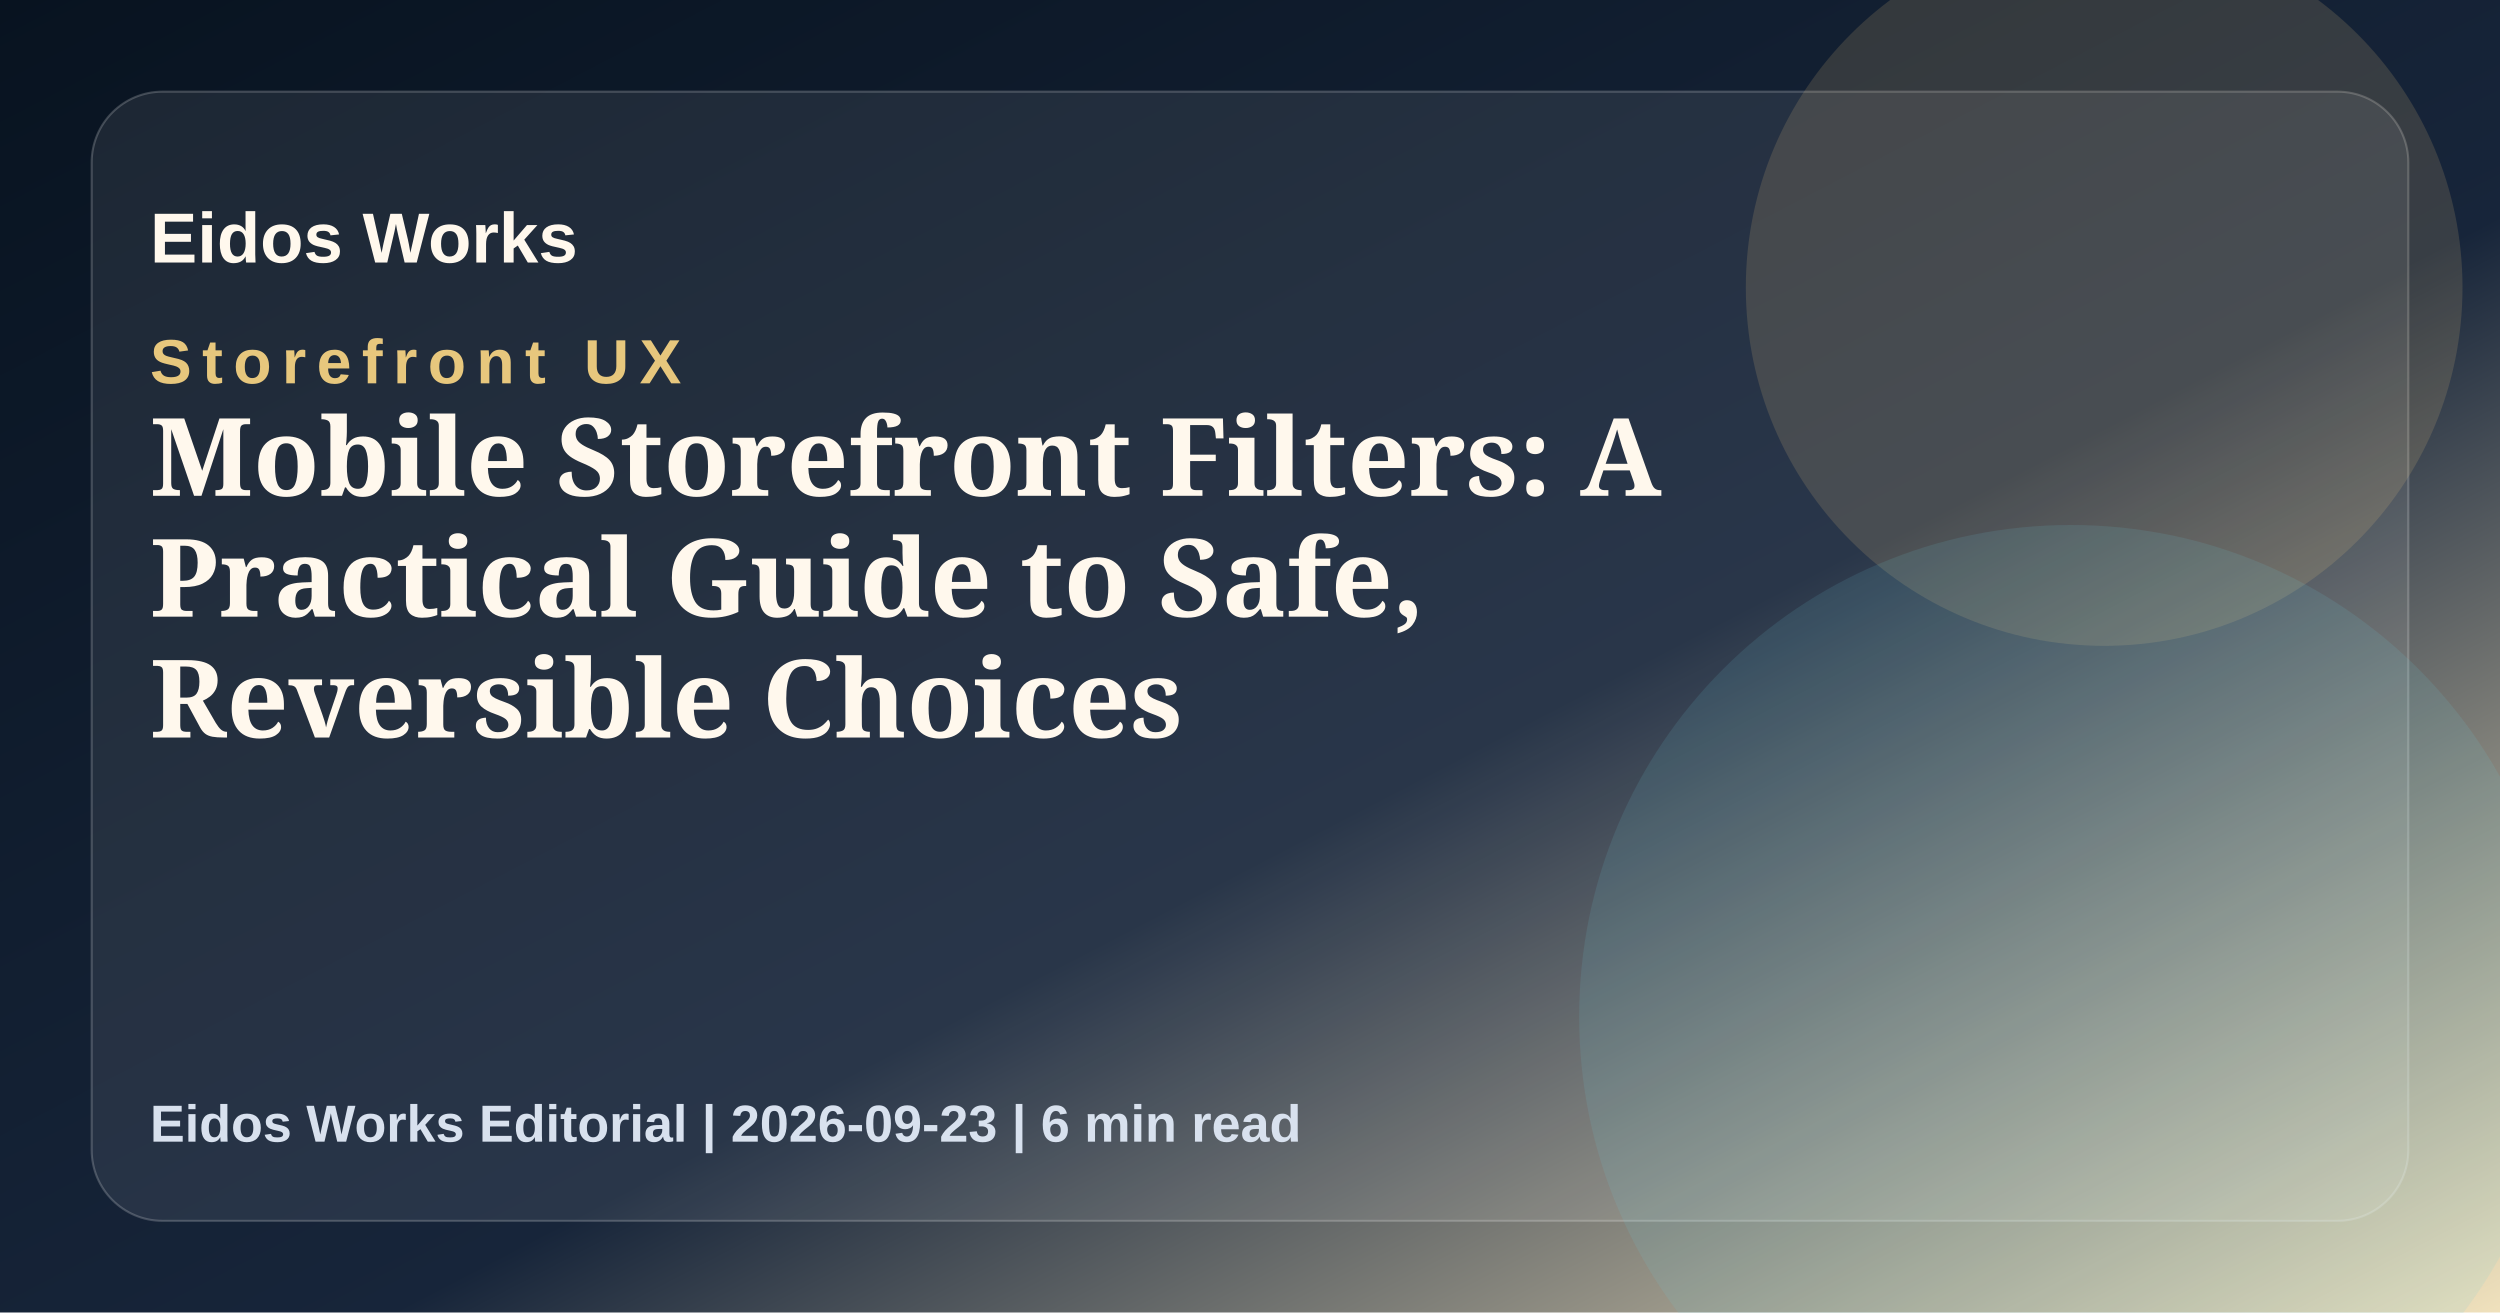
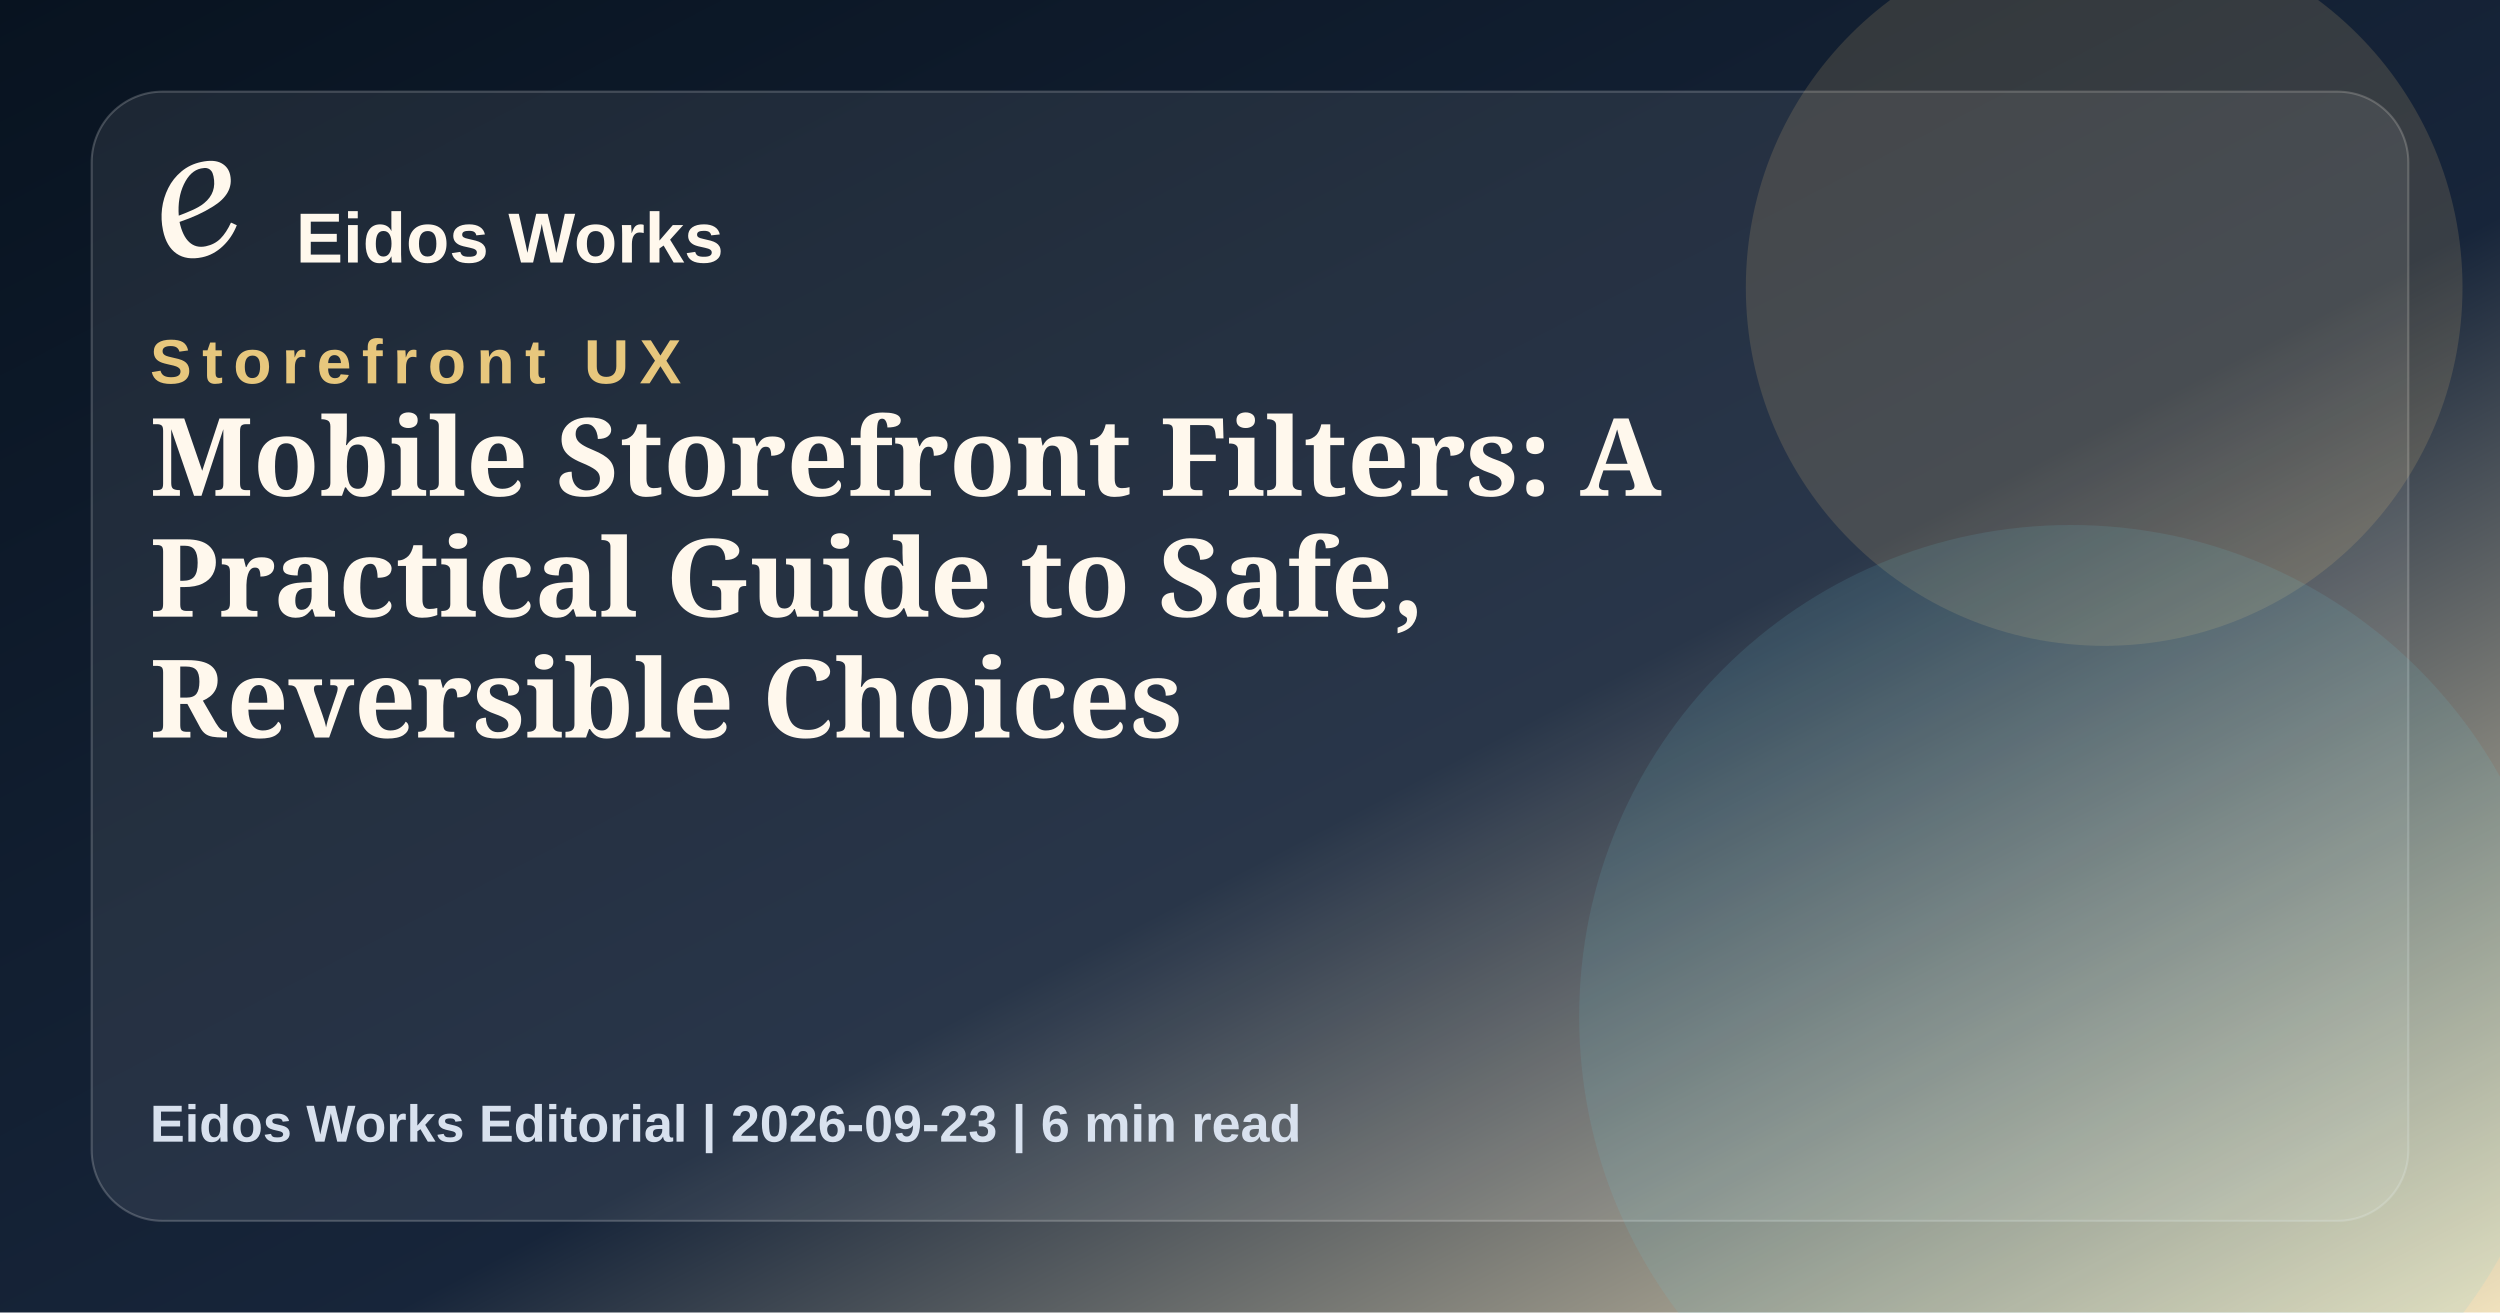
<svg xmlns="http://www.w3.org/2000/svg" width="1200" height="630" viewBox="0 0 1200 630" role="img" aria-label="Mobile Storefront Filters: A Practical Guide to Safe, Reversible Choices">
  <defs>
    <linearGradient id="bg" x1="0" x2="1" y1="0" y2="1">
      <stop offset="0" stop-color="#081320" />
      <stop offset="0.58" stop-color="#17253a" />
      <stop offset="1" stop-color="#f1e2bd" />
    </linearGradient>
    <style>
      .eyebrow { fill: #e7c77d; font: 800 30px Arial, sans-serif; letter-spacing: 5px; text-transform: uppercase; }
      .title { fill: #fff8ed; font: 800 52px Georgia, serif; }
      .meta { fill: #d8e1ee; font: 700 25px Arial, sans-serif; }
      .brand { fill: #fff8ed; font: 900 34px Arial, sans-serif; }
    </style>
  </defs>
  <rect width="1200" height="630" fill="url(#bg)" />
  <rect x="44" y="44" width="1112" height="542" rx="34" fill="rgba(255,255,255,0.08)" stroke="rgba(255,255,255,0.2)" />
  <circle cx="1010" cy="138" r="172" fill="rgba(231,199,125,0.16)" />
  <circle cx="994" cy="488" r="236" fill="rgba(111,205,222,0.13)" />
-   <text x="72" y="126" class="brand">Eidos Works</text>
+   <g transform="translate(54 59) scale(.65)">
+     <path fill="#fff8ed" d="M86.889 38.442Q88.355 45.34 85.078 51.206Q81.802 57.072 74.16 61.757Q68.578 65.256 62.686 67.937Q56.794 70.618 49.503 73.119Q51.689 83.402 56.651 88.027Q61.613 92.651 68.967 91.088Q75.475 89.705 79.762 85.393Q84.049 81.081 87.495 73.614L91.785 75.559Q88.267 84.605 81.467 91.016Q74.668 97.427 66.272 99.211Q54.754 101.659 47.299 96.51Q39.845 91.361 37.328 79.516Q35.585 71.317 36.571 63.319Q37.558 55.321 41.19 48.087Q44.719 41.011 50.927 35.815Q57.134 30.618 65.594 28.82Q74.965 26.828 80.298 29.674Q85.63 32.52 86.889 38.442ZM74.568 39.36Q74.029 36.822 73.002 35.51Q71.975 34.198 70.716 33.717Q69.379 33.185 68.036 33.267Q66.693 33.348 65.326 33.638Q57.517 35.298 52.737 45.293Q47.958 55.287 48.926 68.481Q53.343 66.862 58.814 64.441Q64.285 62.019 67.644 59.265Q72.451 55.318 74.153 50.365Q75.855 45.412 74.568 39.36Z" />
+   </g>
+   <text x="142" y="126" class="brand">Eidos Works</text>
  <text x="72" y="184" class="eyebrow">Storefront UX</text>
  <text x="72" y="238" class="title">Mobile Storefront Filters: A</text>
  <text x="72" y="296" class="title">Practical Guide to Safe,</text>
  <text x="72" y="354" class="title">Reversible Choices</text>
  <text x="72" y="548" class="meta">Eidos Works Editorial | 2026-09-23 | 6 min read</text>
</svg>
